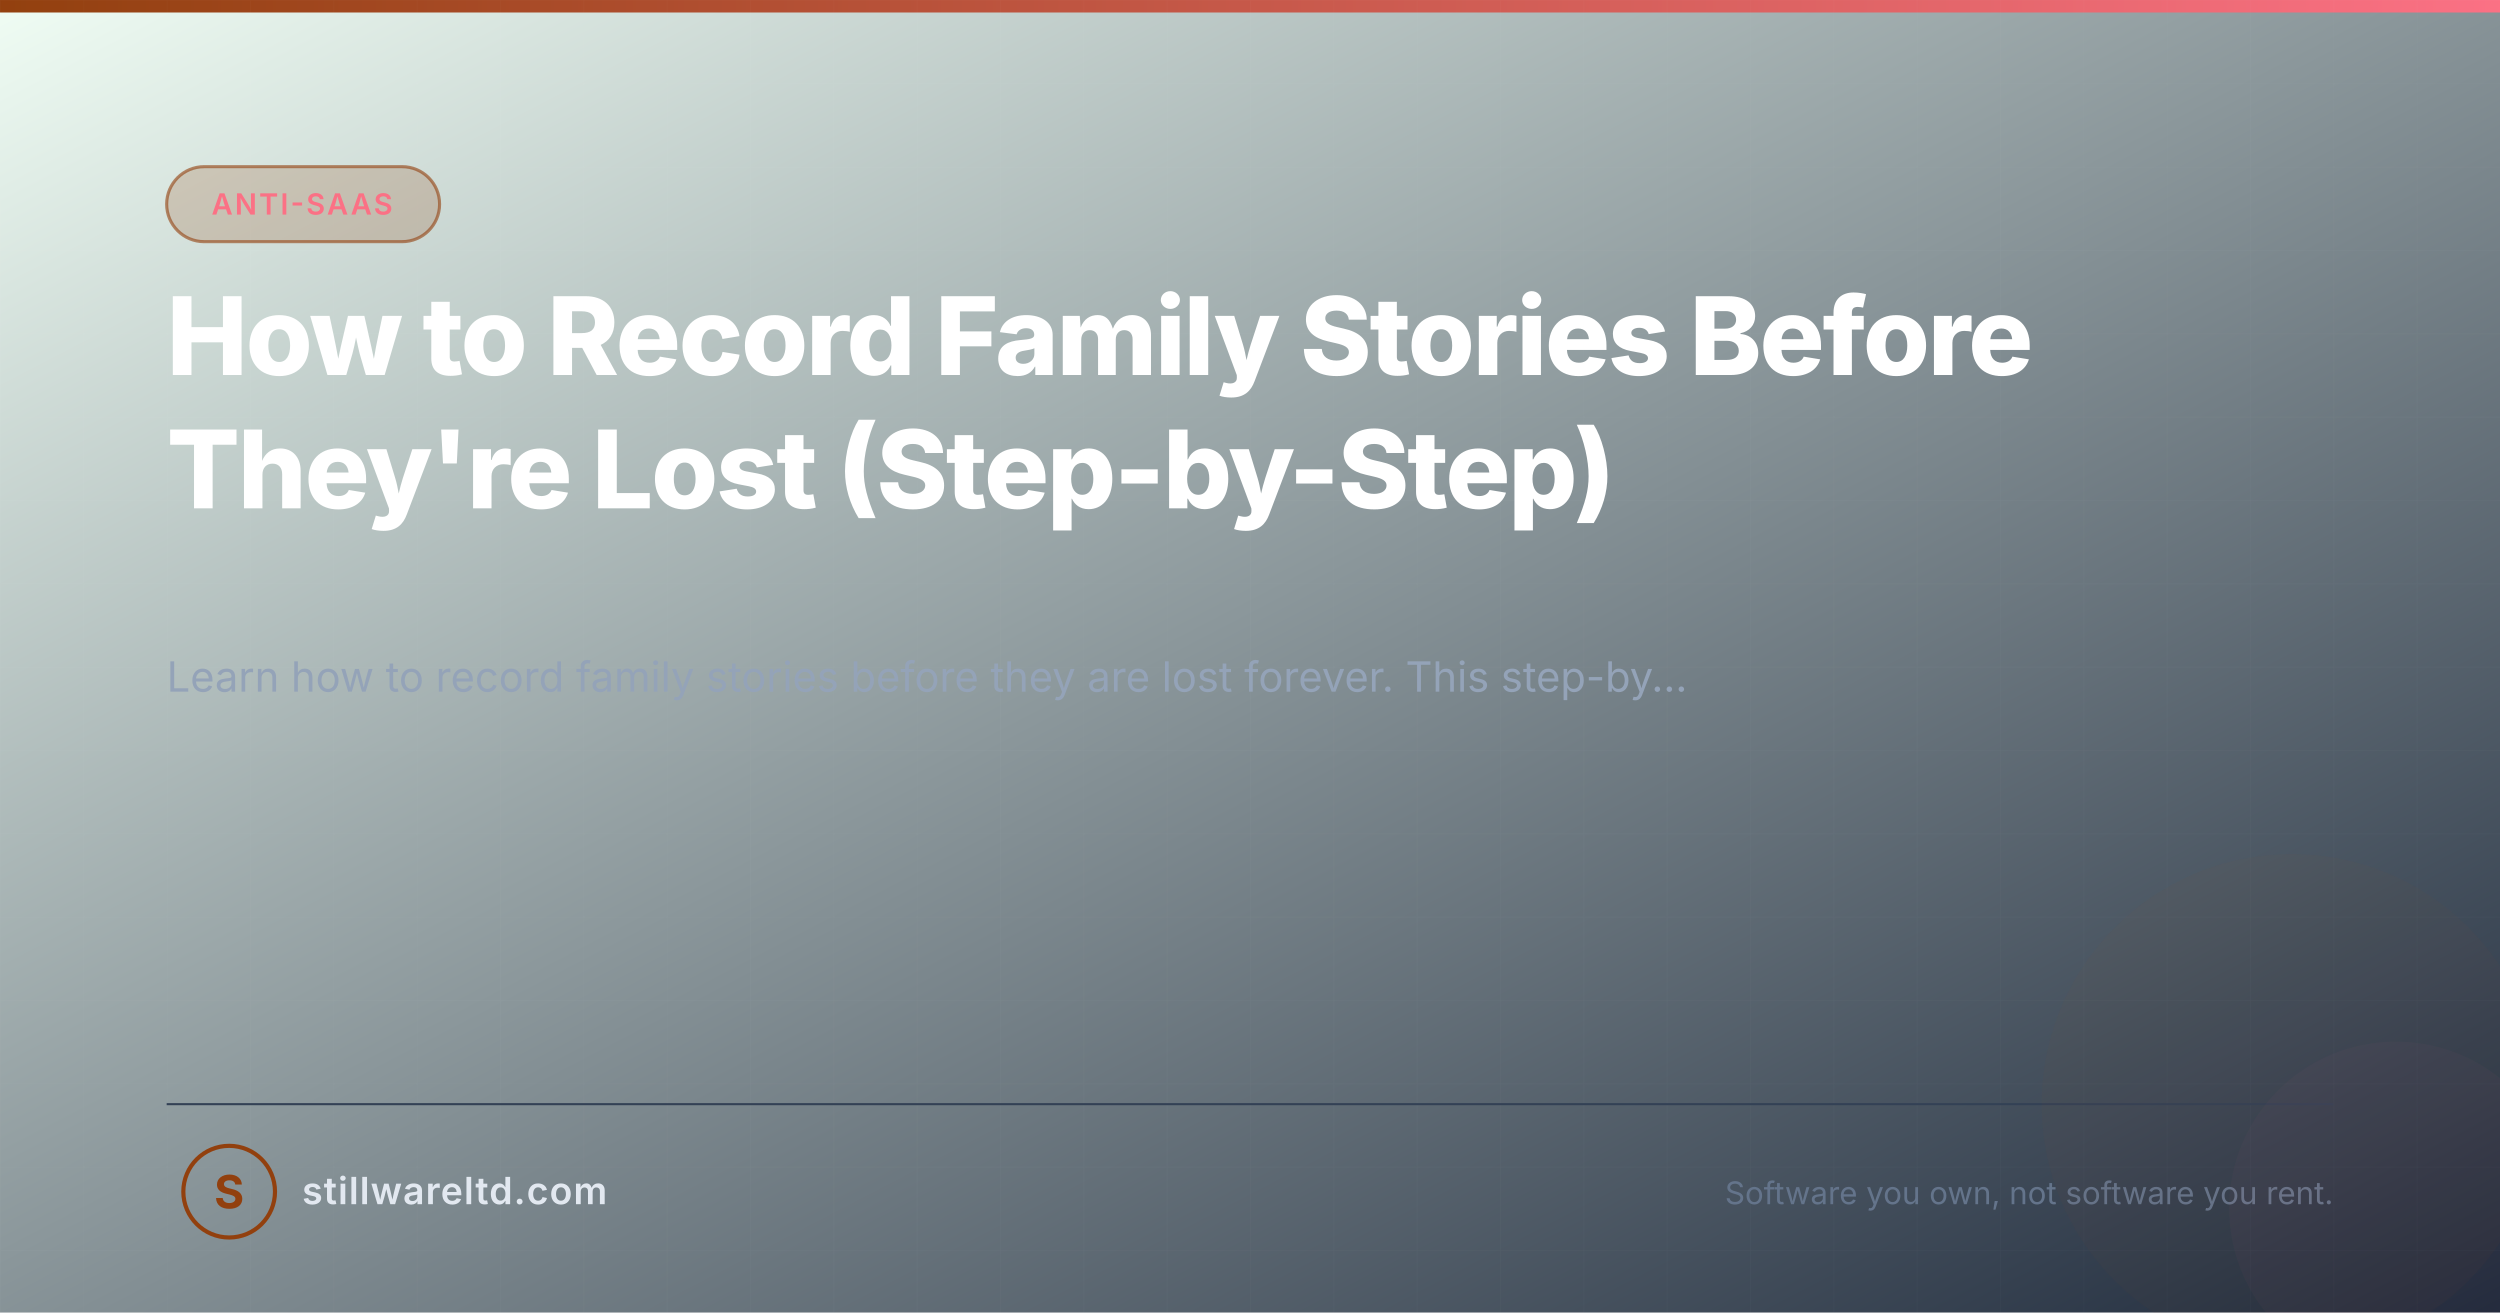
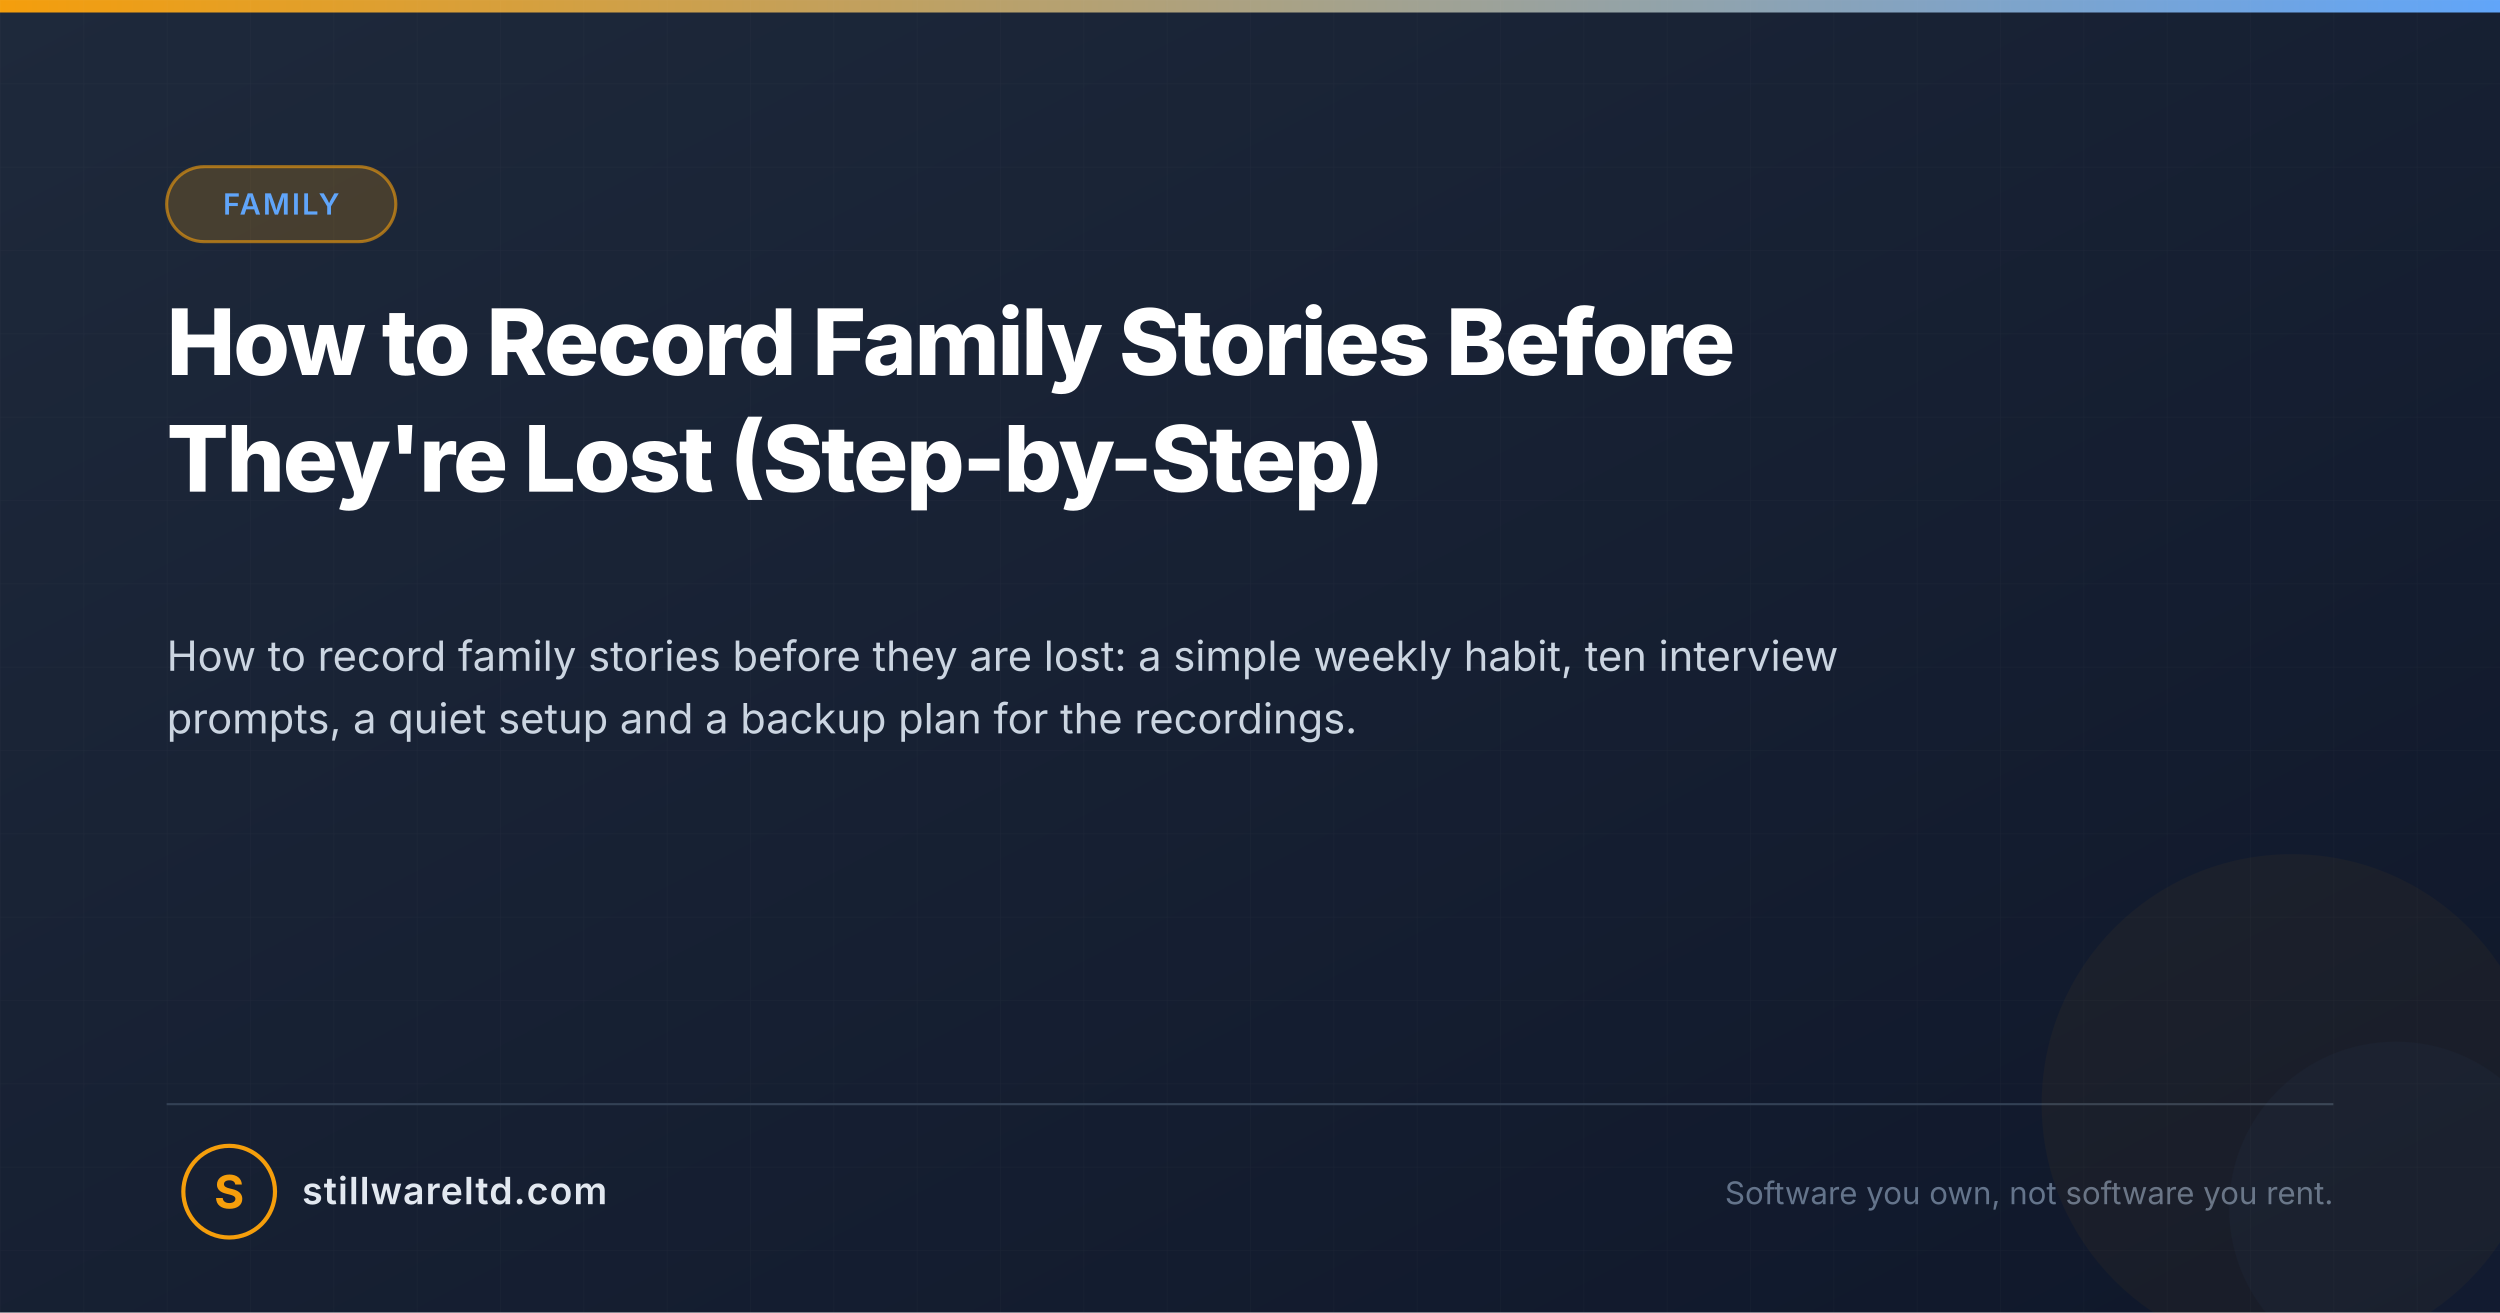
<svg xmlns="http://www.w3.org/2000/svg" viewBox="0 0 1200 630" width="1200" height="630">
  <defs>
    <linearGradient id="bgGrad" x1="0%" y1="0%" x2="100%" y2="100%">
-       <stop offset="0%" style="stop-color:#f0fdf4;stop-opacity:1" />
-       <stop offset="100%" style="stop-color:#1e293b;stop-opacity:1" />
+       <stop offset="0%" style="stop-color:#1e293b;stop-opacity:1" />
+       <stop offset="100%" style="stop-color:#0f172a;stop-opacity:1" />
    </linearGradient>
    <linearGradient id="accentGrad" x1="0%" y1="0%" x2="100%" y2="0%">
-       <stop offset="0%" style="stop-color:#92400e;stop-opacity:1" />
-       <stop offset="100%" style="stop-color:#fb7185;stop-opacity:1" />
+       <stop offset="0%" style="stop-color:#f59e0b;stop-opacity:1" />
+       <stop offset="100%" style="stop-color:#60a5fa;stop-opacity:1" />
    </linearGradient>
  </defs>
  <style>
    text { font-family: Inter, system-ui, -apple-system, sans-serif; }
  </style>
  <rect width="1200" height="630" fill="url(#bgGrad)" />
  <rect width="1200" height="6" fill="url(#accentGrad)" />
  <pattern id="grid" width="40" height="40" patternUnits="userSpaceOnUse">
    <rect width="40" height="40" fill="none" />
    <path d="M 40 0 L 0 0 0 40" fill="none" stroke="#ffffff" stroke-width="0.3" opacity="0.05" />
  </pattern>
  <rect width="1200" height="630" fill="url(#grid)" />
-   <rect x="80" y="80" width="131" height="36" rx="18" fill="#92400e" opacity="0.2" />
-   <rect x="80" y="80" width="131" height="36" rx="18" fill="none" stroke="#92400e" stroke-width="1.5" opacity="0.6" />
-   <text x="145" y="103" text-anchor="middle" font-size="14" font-weight="600" fill="#fb7185" letter-spacing="1">ANTI-SAAS</text>
-   <text x="80" y="180" font-size="52" font-weight="800" fill="#ffffff" letter-spacing="-1">How to Record Family Stories Before</text>
-   <text x="80" y="244" font-size="52" font-weight="800" fill="#ffffff" letter-spacing="-1">They're Lost (Step-by-Step)</text>
-   <text x="80" y="332" font-size="20" fill="#94a3b8" font-weight="400">
-     Learn how to record family stories before they are lost forever. This step-by...
-   </text>
+   <rect x="80" y="80" width="110" height="36" rx="18" fill="#f59e0b" opacity="0.2" />
+   <rect x="80" y="80" width="110" height="36" rx="18" fill="none" stroke="#f59e0b" stroke-width="1.5" opacity="0.6" />
+   <text x="135" y="103" text-anchor="middle" font-size="14" font-weight="600" fill="#60a5fa" letter-spacing="1">FAMILY</text>
+   <text x="80" y="180" font-size="44" font-weight="800" fill="#ffffff" letter-spacing="-1">How to Record Family Stories Before</text>
+   <text x="80" y="236" font-size="44" font-weight="800" fill="#ffffff" letter-spacing="-1">They're Lost (Step-by-Step)</text>
+   <text x="80" y="322" font-size="20" fill="#cbd5e1" font-weight="400">How to record family stories before they are lost: a simple weekly habit, ten interview</text>
+   <text x="80" y="352" font-size="20" fill="#cbd5e1" font-weight="400">prompts, a quiet setup and a backup plan for the recordings.</text>
  <line x1="80" y1="530" x2="1120" y2="530" stroke="#334155" stroke-width="1" />
-   <circle cx="110" cy="572" r="22" fill="none" stroke="#92400e" stroke-width="2" />
-   <text x="110" y="580" text-anchor="middle" font-size="22" font-weight="700" fill="#92400e">S</text>
+   <circle cx="110" cy="572" r="22" fill="none" stroke="#f59e0b" stroke-width="2" />
+   <text x="110" y="580" text-anchor="middle" font-size="22" font-weight="700" fill="#f59e0b">S</text>
  <text x="145" y="578" font-size="18" font-weight="600" fill="#e2e8f0" letter-spacing="0.5">stillwareltd.com</text>
  <text x="1120" y="578" text-anchor="end" font-size="15" fill="#64748b" font-weight="400">Software you own, not software you rent.</text>
-   <circle cx="1100" cy="530" r="120" fill="#92400e" opacity="0.04" />
-   <circle cx="1150" cy="580" r="80" fill="#fb7185" opacity="0.03" />
+   <circle cx="1100" cy="530" r="120" fill="#f59e0b" opacity="0.04" />
+   <circle cx="1150" cy="580" r="80" fill="#60a5fa" opacity="0.03" />
</svg>
